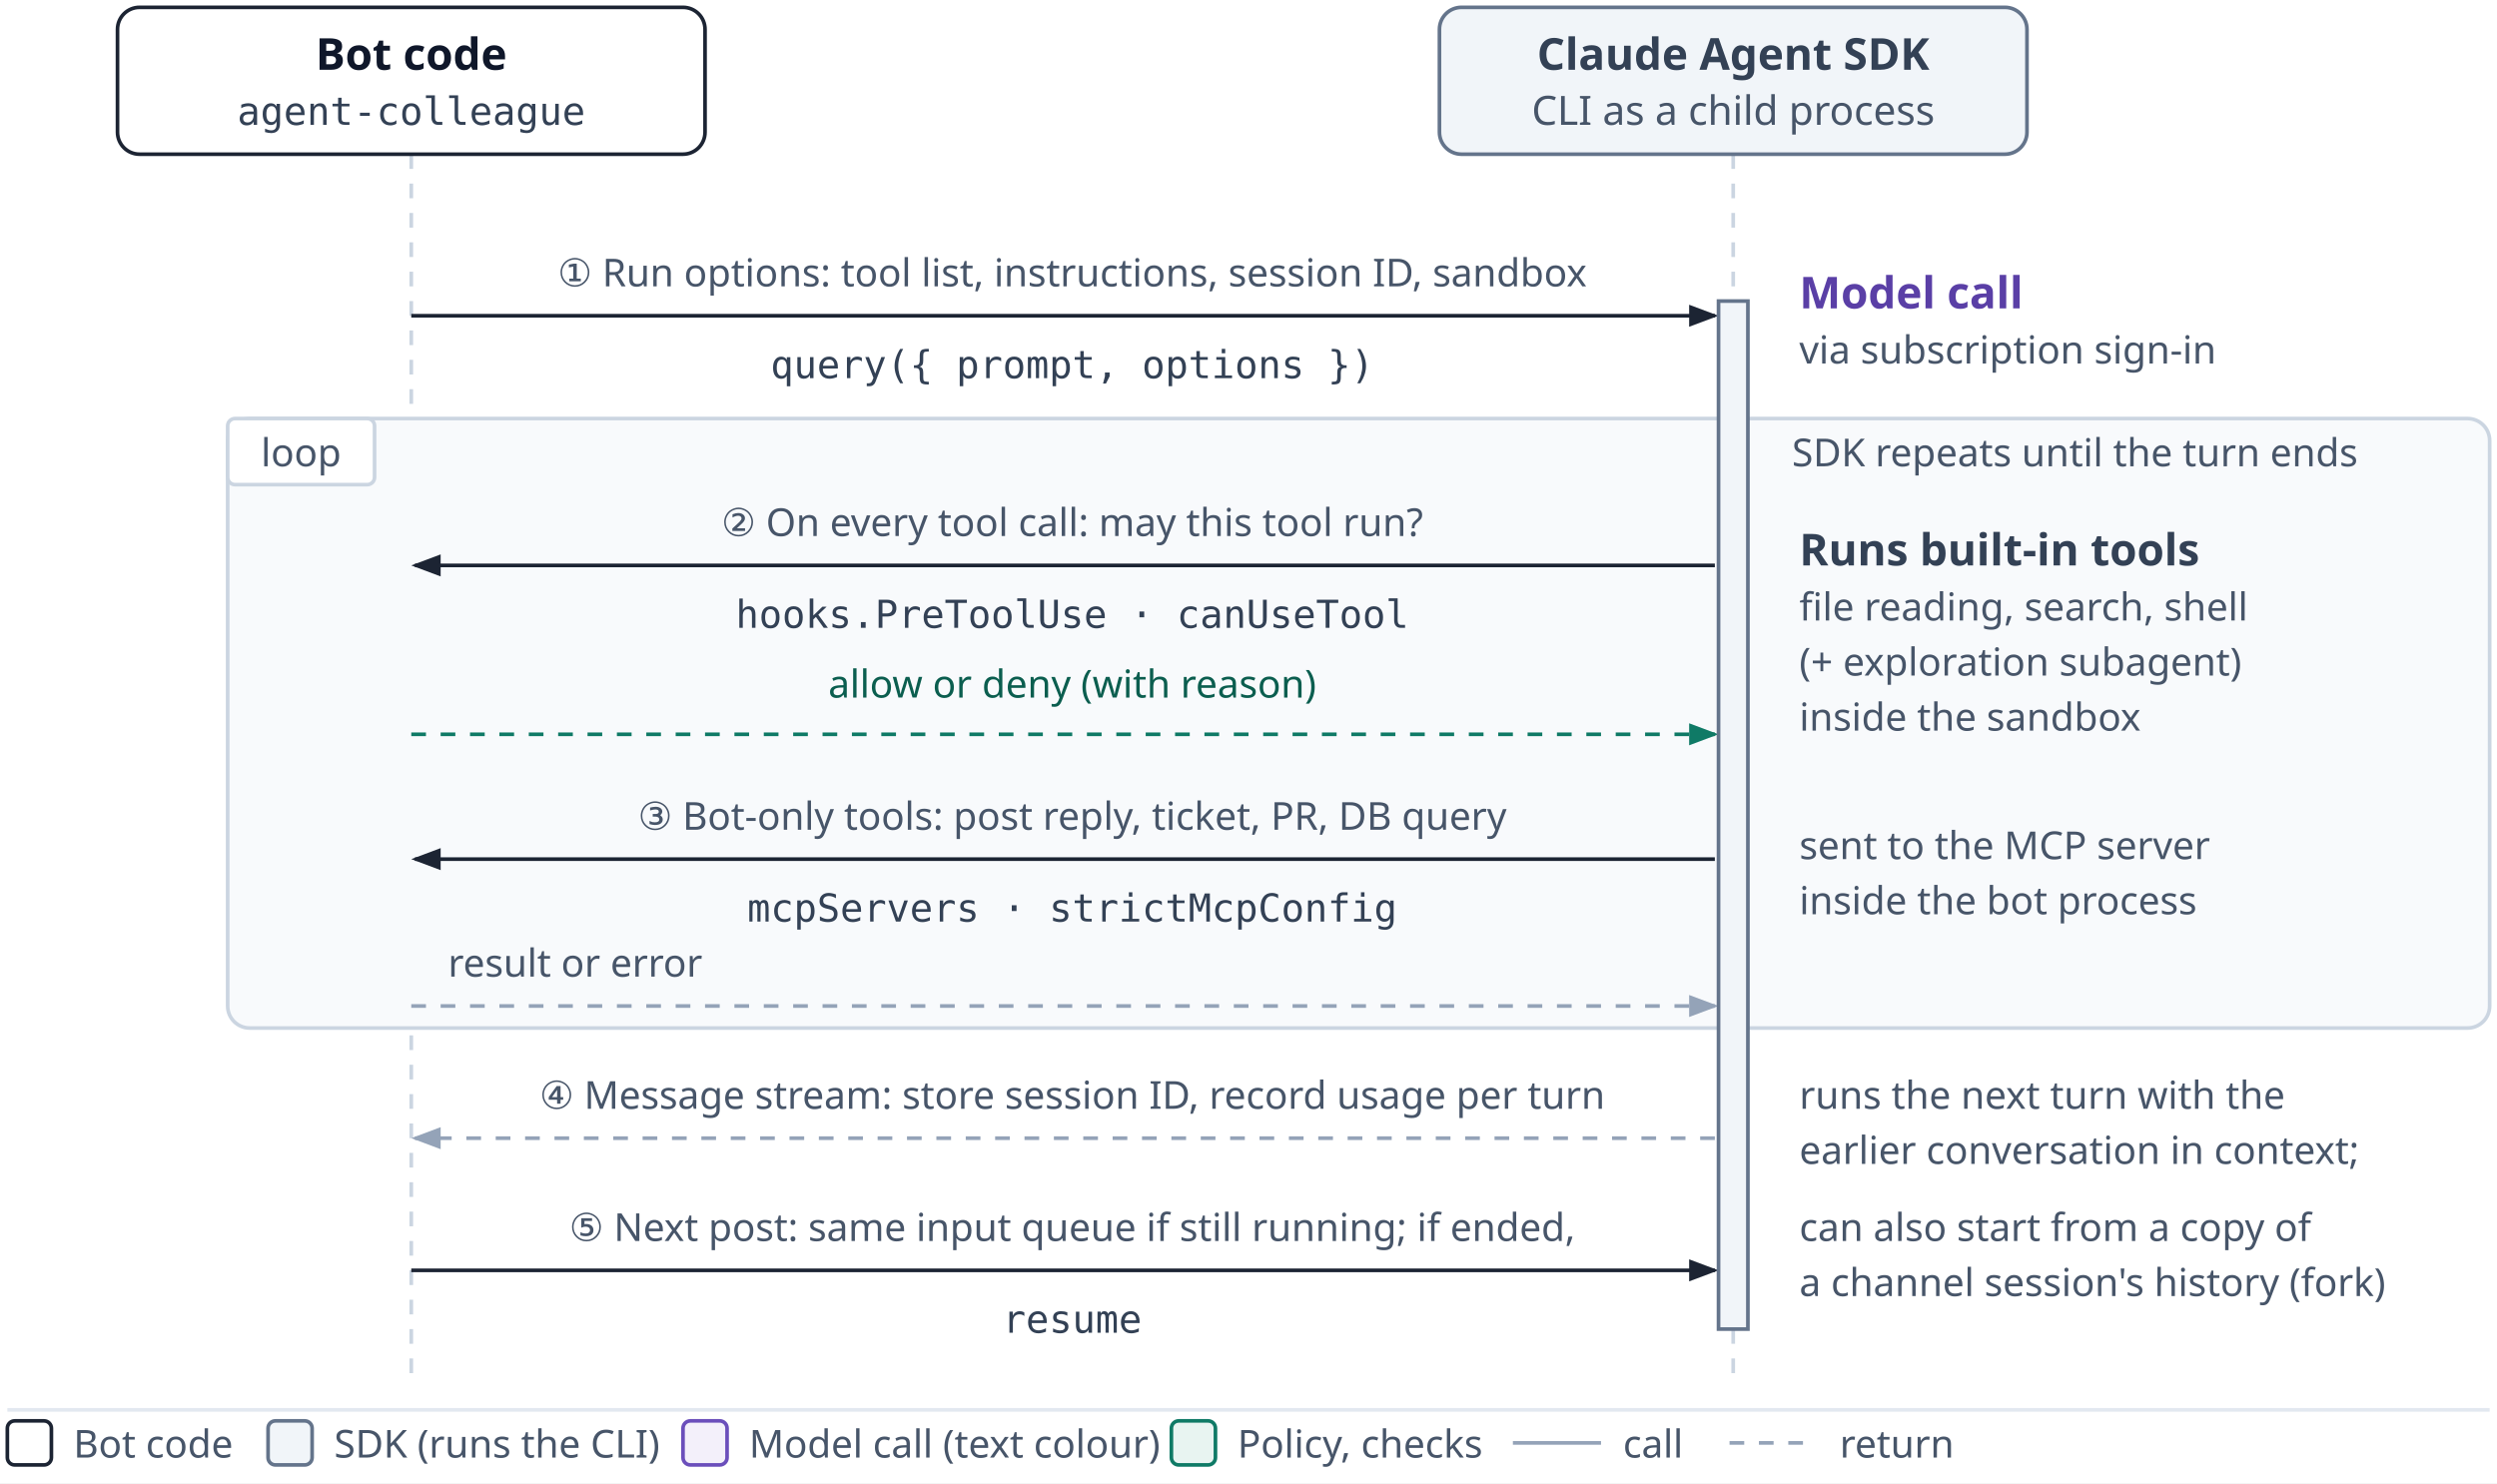
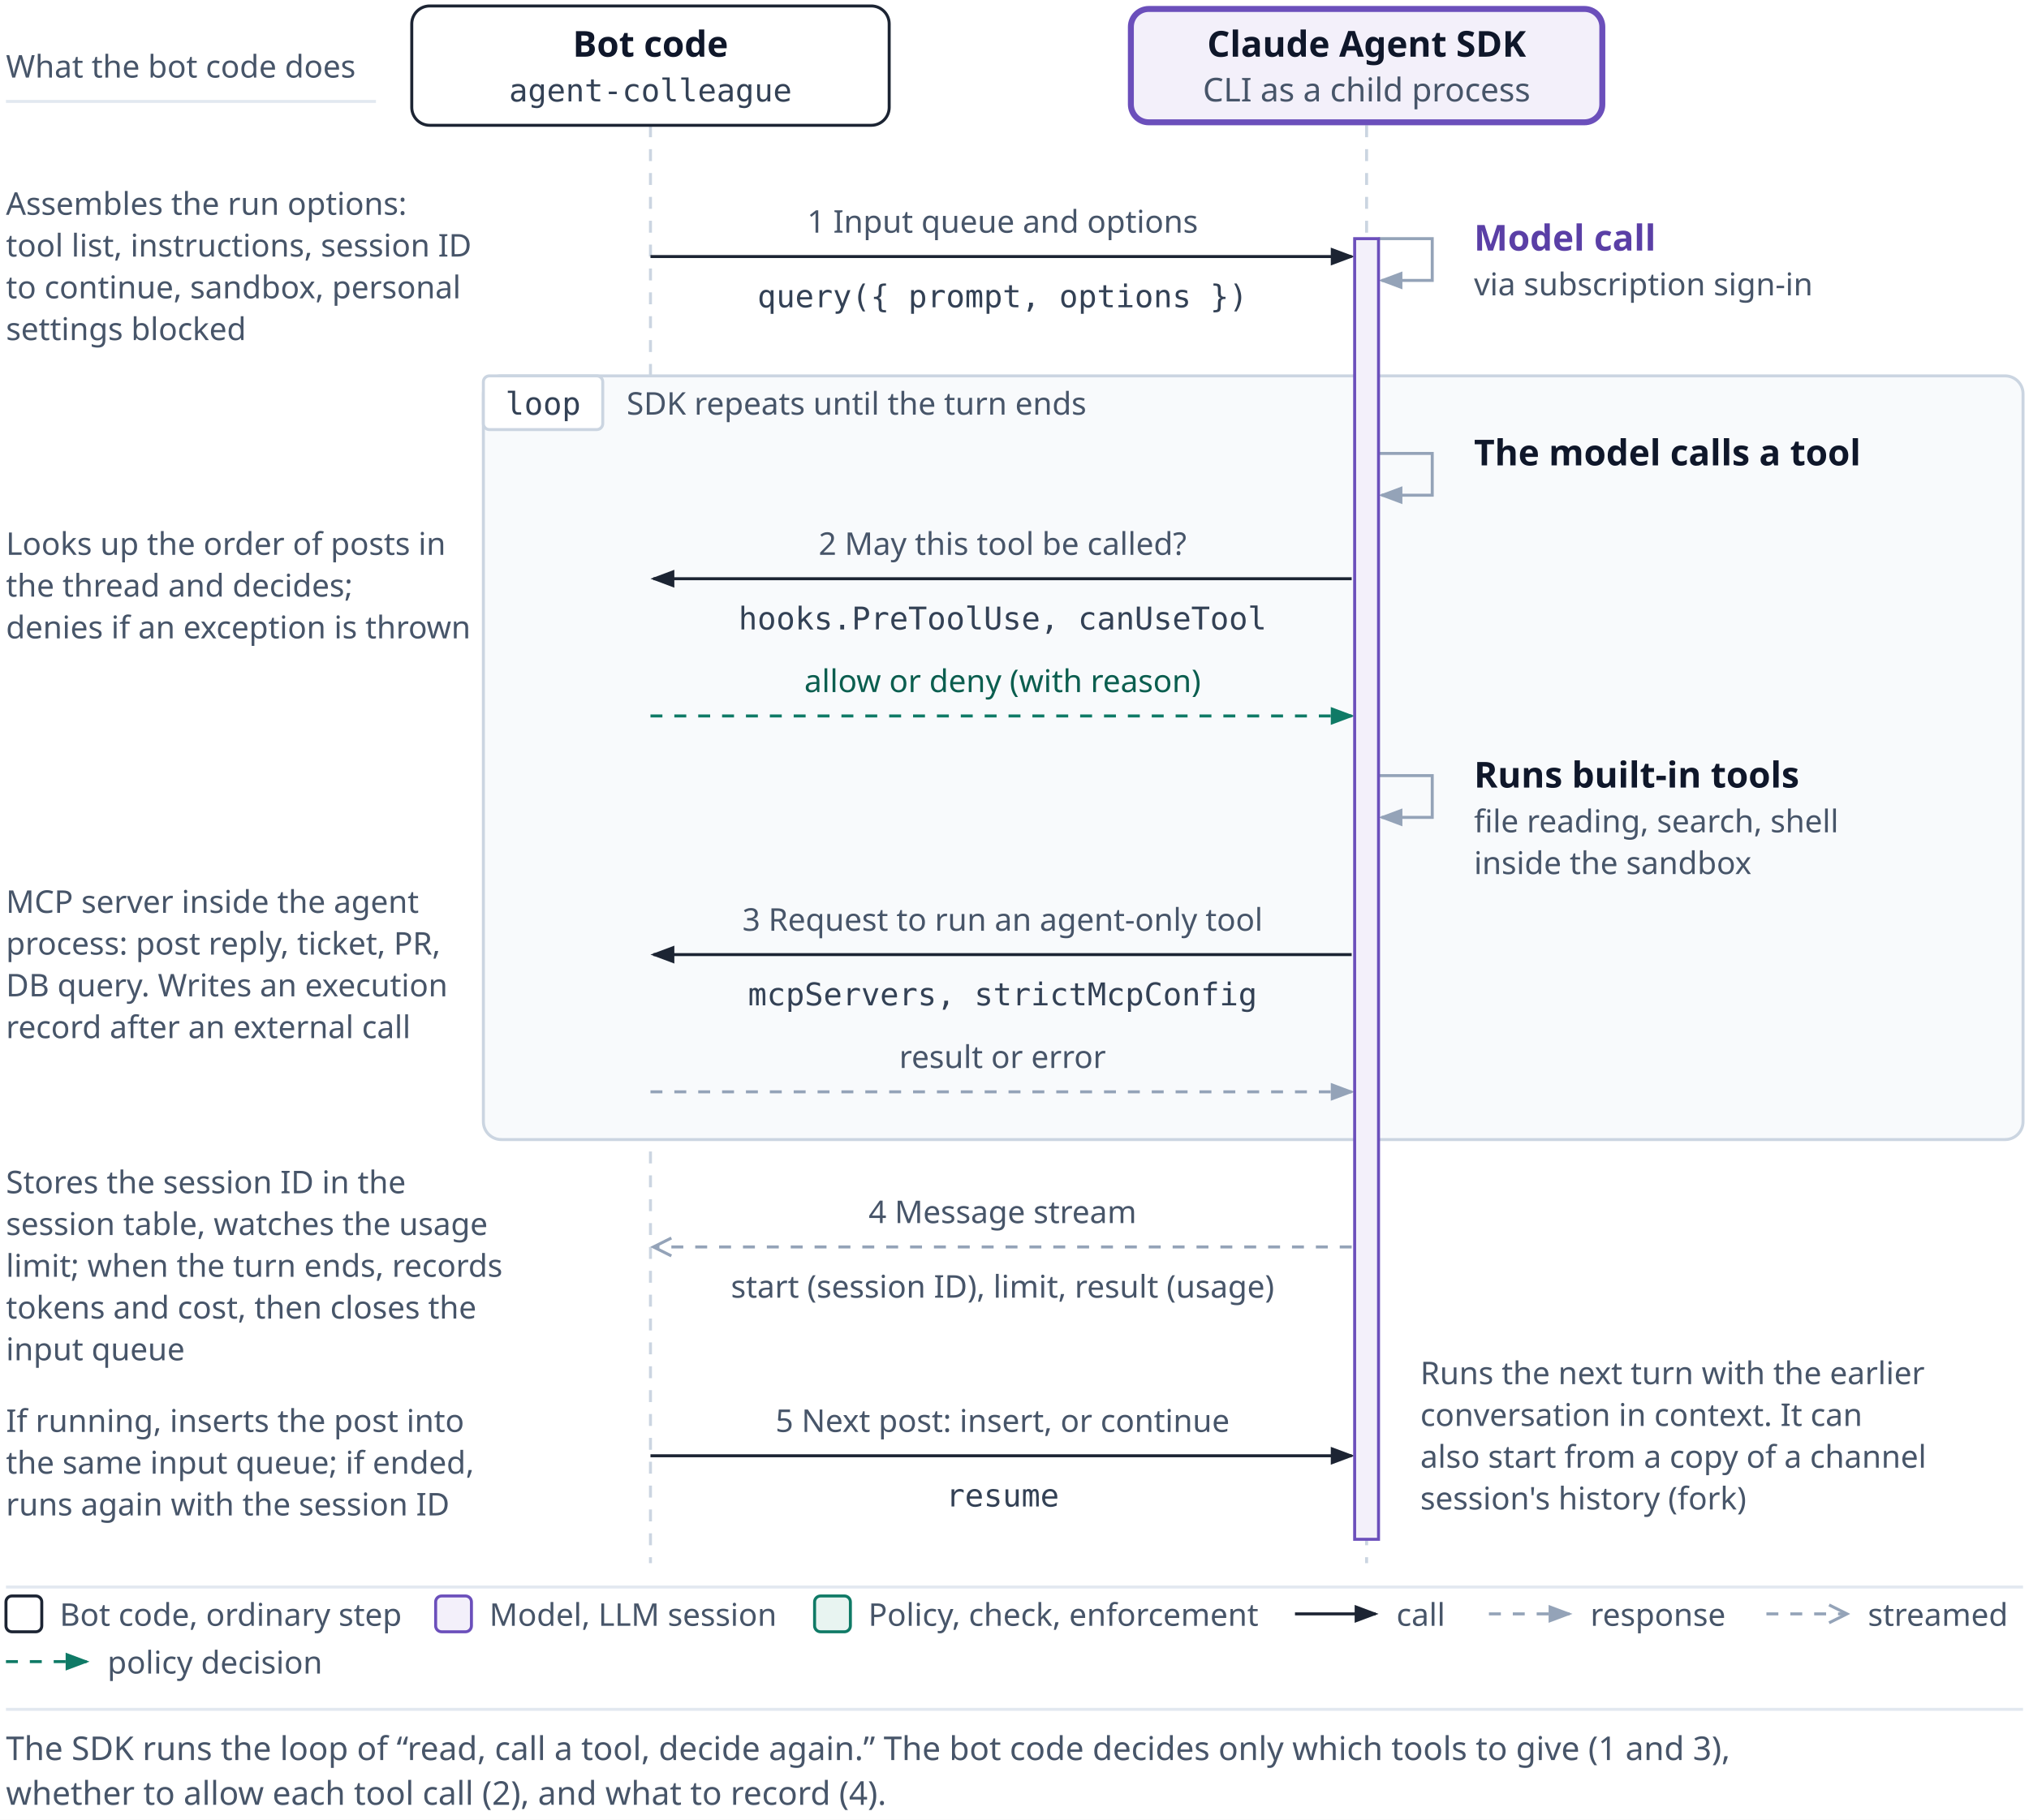
- <svg xmlns="http://www.w3.org/2000/svg" id="fig-ag-sdk" viewBox="-2 -2 680 404" width="1360" height="808" role="img" aria-labelledby="fig-ag-sdk-title fig-ag-sdk-desc">
+ <svg xmlns="http://www.w3.org/2000/svg" id="fig-ag-sdk" viewBox="-2 -2 680 610" width="1360" height="1220" role="img" aria-labelledby="fig-ag-sdk-title fig-ag-sdk-desc">
  <defs>
    <marker id="fig-ag-sdk-ah-bot" markerWidth="8" markerHeight="6" refX="7" refY="3" orient="auto">
      <polygon points="0 0, 8 3, 0 6" fill="#1c2433" />
    </marker>
    <marker id="fig-ag-sdk-ah-grey" markerWidth="8" markerHeight="6" refX="7" refY="3" orient="auto">
      <polygon points="0 0, 8 3, 0 6" fill="#94a3b8" />
    </marker>
    <marker id="fig-ag-sdk-ah-policy" markerWidth="8" markerHeight="6" refX="7" refY="3" orient="auto">
      <polygon points="0 0, 8 3, 0 6" fill="#0f7a66" />
    </marker>
  </defs>
  <style>#fig-ag-sdk text{font-family:'Pretendard','Noto Emoji GT',sans-serif}
#fig-ag-sdk .hd{font-size:12px;font-weight:700;fill:#0f172a}
#fig-ag-sdk .hs{font-size:11px;font-weight:500;fill:#64748b}
#fig-ag-sdk .nm{font-size:12px;font-weight:600;fill:#0f172a}
#fig-ag-sdk .sb{font-size:11px;font-weight:400;fill:#475569}
#fig-ag-sdk .ss{font-size:10.5px;font-weight:400;fill:#475569}
#fig-ag-sdk .mn{font-family:'SF Mono',ui-monospace,Menlo,monospace;font-size:10.5px;font-weight:400;fill:#334155}
#fig-ag-sdk .lb{font-size:10.5px;font-weight:500;fill:#475569}
#fig-ag-sdk .lg{font-size:10.5px;font-weight:500;fill:#475569}
#fig-ag-sdk .vl{font-size:11px;font-weight:600;fill:#334155}</style>
-   <rect x="-2" y="-2" width="680" height="404" fill="#ffffff" />
-   <line x1="110" y1="40" x2="110" y2="372" stroke="#cbd5e1" stroke-width="1" stroke-dasharray="4 4" />
-   <line x1="470" y1="40" x2="470" y2="372" stroke="#cbd5e1" stroke-width="1" stroke-dasharray="4 4" />
-   <rect x="60" y="112" width="616" height="166" rx="6" fill="#f8fafc" stroke="#cbd5e1" stroke-width="1" />
-   <rect x="60" y="112" width="40" height="18" rx="2" fill="#ffffff" stroke="#cbd5e1" stroke-width="1" />
-   <text class="lb" x="80" y="125" text-anchor="middle">loop</text>
-   <text class="ss" x="486" y="125">SDK repeats until the turn ends</text>
-   <path d="M110,84 L465,84" fill="none" stroke="#1c2433" stroke-width="1" marker-end="url(#fig-ag-sdk-ah-bot)" />
-   <rect x="162" y="65" width="256" height="14" fill="#ffffff" />
-   <text class="lb" x="290" y="76" text-anchor="middle">① Run options: tool list, instructions, session ID, sandbox</text>
-   <rect x="204" y="90" width="171" height="14" fill="#ffffff" />
-   <text class="mn" x="290" y="101" text-anchor="middle">query({ prompt, options })</text>
-   <path d="M465,152 L111,152" fill="none" stroke="#1c2433" stroke-width="1" marker-end="url(#fig-ag-sdk-ah-bot)" />
-   <rect x="200" y="133" width="179" height="14" fill="#f8fafc" />
-   <text class="lb" x="290" y="144" text-anchor="middle">② On every tool call: may this tool run?</text>
-   <rect x="195" y="158" width="190" height="14" fill="#f8fafc" />
-   <text class="mn" x="290" y="169" text-anchor="middle">hooks.PreToolUse · canUseTool</text>
-   <path d="M110,198 L465,198" fill="none" stroke="#0f7a66" stroke-width="1" stroke-dasharray="4 4" marker-end="url(#fig-ag-sdk-ah-policy)" />
-   <rect x="227" y="177" width="126" height="14" fill="#f8fafc" />
-   <text class="lb" x="290" y="188" text-anchor="middle" style="fill:#0b5e4f">allow or deny (with reason)</text>
-   <path d="M465,232 L111,232" fill="none" stroke="#1c2433" stroke-width="1" marker-end="url(#fig-ag-sdk-ah-bot)" />
-   <rect x="178" y="213" width="223" height="14" fill="#f8fafc" />
-   <text class="lb" x="290" y="224" text-anchor="middle">③ Bot-only tools: post reply, ticket, PR, DB query</text>
-   <rect x="198" y="238" width="183" height="14" fill="#f8fafc" />
-   <text class="mn" x="290" y="249" text-anchor="middle">mcpServers · strictMcpConfig</text>
-   <path d="M110,272 L465,272" fill="none" stroke="#94a3b8" stroke-width="1" stroke-dasharray="4 4" marker-end="url(#fig-ag-sdk-ah-grey)" />
-   <rect x="117" y="253" width="67" height="14" fill="#f8fafc" />
-   <text class="lb" x="120" y="264">result or error</text>
-   <path d="M465,308 L111,308" fill="none" stroke="#94a3b8" stroke-width="1" stroke-dasharray="4 4" marker-end="url(#fig-ag-sdk-ah-grey)" />
-   <rect x="159" y="289" width="262" height="14" fill="#ffffff" />
-   <text class="lb" x="290" y="300" text-anchor="middle">④ Message stream: store session ID, record usage per turn</text>
-   <path d="M110,344 L465,344" fill="none" stroke="#1c2433" stroke-width="1" marker-end="url(#fig-ag-sdk-ah-bot)" />
-   <rect x="164" y="325" width="251" height="14" fill="#ffffff" />
-   <text class="lb" x="290" y="336" text-anchor="middle">⑤ Next post: same input queue if still running; if ended,</text>
-   <rect x="268" y="350" width="44" height="14" fill="#ffffff" />
-   <text class="mn" x="290" y="361" text-anchor="middle">resume</text>
-   <line x1="0" y1="382" x2="676" y2="382" stroke="#e2e8f0" stroke-width="1" />
-   <rect x="30" y="0" width="160" height="40" rx="6" fill="#ffffff" stroke="#1c2433" stroke-width="1" />
-   <text class="nm" x="110" y="17" text-anchor="middle" style="fill:#0f172a">Bot code</text>
-   <text class="mn" x="110" y="32" text-anchor="middle">agent-colleague</text>
-   <rect x="390" y="0" width="160" height="40" rx="6" fill="#f1f5f9" stroke="#64748b" stroke-width="1" />
-   <text class="nm" x="470" y="17" text-anchor="middle" style="fill:#334155">Claude Agent SDK</text>
-   <text class="sb" x="470" y="32" text-anchor="middle">CLI as a child process</text>
-   <rect x="466" y="80" width="8" height="280" fill="#f1f5f9" stroke="#64748b" stroke-width="1" />
-   <text class="nm" x="488" y="82" style="fill:#5a3fa6">Model call</text>
-   <text class="ss" x="488" y="97">via subscription sign-in</text>
-   <text class="nm" x="488" y="152" style="fill:#334155">Runs built-in tools</text>
-   <text class="ss" x="488" y="167">file reading, search, shell</text>
-   <text class="ss" x="488" y="182">(+ exploration subagent)</text>
-   <text class="ss" x="488" y="197">inside the sandbox</text>
-   <text class="ss" x="488" y="232">sent to the MCP server</text>
-   <text class="ss" x="488" y="247">inside the bot process</text>
-   <text class="ss" x="488" y="300">runs the next turn with the</text>
-   <text class="ss" x="488" y="315">earlier conversation in context;</text>
-   <text class="ss" x="488" y="336">can also start from a copy of</text>
-   <text class="ss" x="488" y="351">a channel session's history (fork)</text>
-   <rect x="0" y="385" width="12" height="12" rx="2" fill="#ffffff" stroke="#1c2433" stroke-width="1" />
-   <text class="lg" x="18" y="395">Bot code</text>
-   <rect x="71" y="385" width="12" height="12" rx="2" fill="#f1f5f9" stroke="#64748b" stroke-width="1" />
-   <text class="lg" x="89" y="395">SDK (runs the CLI)</text>
-   <rect x="184" y="385" width="12" height="12" rx="2" fill="#f3f0fa" stroke="#6b4fbb" stroke-width="1" />
-   <text class="lg" x="202" y="395">Model call (text colour)</text>
-   <rect x="317" y="385" width="12" height="12" rx="2" fill="#e8f4f1" stroke="#0f7a66" stroke-width="1" />
-   <text class="lg" x="335" y="395">Policy, checks</text>
-   <line x1="410" y1="391" x2="434" y2="391" stroke="#94a3b8" stroke-width="1" />
-   <text class="lg" x="440" y="395">call</text>
-   <line x1="469" y1="391" x2="493" y2="391" stroke="#94a3b8" stroke-width="1" stroke-dasharray="4 4" />
-   <text class="lg" x="499" y="395">return</text>
+   <rect x="-2" y="-2" width="680" height="610" fill="#ffffff" />
+   <defs>
+     <marker id="fig-ag-sdk-ah-open" markerWidth="8" markerHeight="8" refX="7" refY="4" orient="auto">
+       <path d="M1,1 L7,4 L1,7" fill="none" stroke="#94a3b8" stroke-width="1" />
+     </marker>
+     <marker id="fig-ag-sdk-ah-model" markerWidth="8" markerHeight="6" refX="7" refY="3" orient="auto">
+       <polygon points="0 0, 8 3, 0 6" fill="#6b4fbb" />
+     </marker>
+   </defs>
+   <line x1="216" y1="40" x2="216" y2="522" stroke="#cbd5e1" stroke-width="1" stroke-dasharray="4 4" />
+   <line x1="456" y1="40" x2="456" y2="522" stroke="#cbd5e1" stroke-width="1" stroke-dasharray="4 4" />
+   <rect x="160" y="124" width="516" height="256" rx="6" fill="#f8fafc" stroke="#cbd5e1" stroke-width="1" />
+   <rect x="160" y="124" width="40" height="18" rx="2" fill="#ffffff" stroke="#cbd5e1" stroke-width="1" />
+   <text class="mn" x="180" y="137" text-anchor="middle">loop</text>
+   <text class="ss" x="208" y="137">SDK repeats until the turn ends</text>
+   <text class="lb" x="0" y="24">What the bot code does</text>
+   <line x1="0" y1="32" x2="124" y2="32" stroke="#e2e8f0" stroke-width="1" />
+   <text class="ss" x="0" y="70">Assembles the run options:</text>
+   <text class="ss" x="0" y="84">tool list, instructions, session ID</text>
+   <text class="ss" x="0" y="98">to continue, sandbox, personal</text>
+   <text class="ss" x="0" y="112">settings blocked</text>
+   <path d="M216,84 L451,84" fill="none" stroke="#1c2433" stroke-width="1" marker-end="url(#fig-ag-sdk-ah-bot)" />
+   <rect x="270" y="65" width="129" height="14" fill="#ffffff" />
+   <text class="lb" x="334" y="76" text-anchor="middle">1  Input queue and options</text>
+   <rect x="248" y="90" width="171" height="14" fill="#ffffff" />
+   <text class="mn" x="334" y="101" text-anchor="middle">query({ prompt, options })</text>
+   <path d="M460,78 L478,78 L478,92 L461,92" fill="none" stroke="#94a3b8" stroke-width="1" marker-end="url(#fig-ag-sdk-ah-grey)" />
+   <text class="nm" x="492" y="82" style="fill:#5a3fa6">Model call</text>
+   <text class="ss" x="492" y="97">via subscription sign-in</text>
+   <path d="M460,150 L478,150 L478,164 L461,164" fill="none" stroke="#94a3b8" stroke-width="1" marker-end="url(#fig-ag-sdk-ah-grey)" />
+   <text class="nm" x="492" y="154">The model calls a tool</text>
+   <text class="ss" x="0" y="184">Looks up the order of posts in</text>
+   <text class="ss" x="0" y="198">the thread and decides;</text>
+   <text class="ss" x="0" y="212">denies if an exception is thrown</text>
+   <path d="M451,192 L217,192" fill="none" stroke="#1c2433" stroke-width="1" marker-end="url(#fig-ag-sdk-ah-bot)" />
+   <rect x="270" y="173" width="127" height="14" fill="#f8fafc" />
+   <text class="lb" x="334" y="184" text-anchor="middle">2  May this tool be called?</text>
+   <rect x="242" y="198" width="183" height="14" fill="#f8fafc" />
+   <text class="mn" x="334" y="209" text-anchor="middle">hooks.PreToolUse, canUseTool</text>
+   <path d="M216,238 L451,238" fill="none" stroke="#0f7a66" stroke-width="1" stroke-dasharray="4 4" marker-end="url(#fig-ag-sdk-ah-policy)" />
+   <rect x="266" y="219" width="136" height="14" fill="#f8fafc" />
+   <text class="lb" x="334" y="230" text-anchor="middle" style="fill:#0b5e4f">allow or deny (with reason)</text>
+   <path d="M460,258 L478,258 L478,272 L461,272" fill="none" stroke="#94a3b8" stroke-width="1" marker-end="url(#fig-ag-sdk-ah-grey)" />
+   <text class="nm" x="492" y="262">Runs built-in tools</text>
+   <text class="ss" x="492" y="277">file reading, search, shell</text>
+   <text class="ss" x="492" y="291">inside the sandbox</text>
+   <text class="ss" x="0" y="304">MCP server inside the agent</text>
+   <text class="ss" x="0" y="318">process: post reply, ticket, PR,</text>
+   <text class="ss" x="0" y="332">DB query. Writes an execution</text>
+   <text class="ss" x="0" y="346">record after an external call</text>
+   <path d="M451,318 L217,318" fill="none" stroke="#1c2433" stroke-width="1" marker-end="url(#fig-ag-sdk-ah-bot)" />
+   <rect x="246" y="299" width="175" height="14" fill="#f8fafc" />
+   <text class="lb" x="334" y="310" text-anchor="middle">3  Request to run an agent-only tool</text>
+   <rect x="246" y="324" width="177" height="14" fill="#f8fafc" />
+   <text class="mn" x="334" y="335" text-anchor="middle">mcpServers, strictMcpConfig</text>
+   <path d="M216,364 L451,364" fill="none" stroke="#94a3b8" stroke-width="1" stroke-dasharray="4 4" marker-end="url(#fig-ag-sdk-ah-grey)" />
+   <rect x="298" y="345" width="72" height="14" fill="#f8fafc" />
+   <text class="lb" x="334" y="356" text-anchor="middle">result or error</text>
+   <text class="ss" x="0" y="398">Stores the session ID in the</text>
+   <text class="ss" x="0" y="412">session table, watches the usage</text>
+   <text class="ss" x="0" y="426">limit; when the turn ends, records</text>
+   <text class="ss" x="0" y="440">tokens and cost, then closes the</text>
+   <text class="ss" x="0" y="454">input queue</text>
+   <path d="M451,416 L217,416" fill="none" stroke="#94a3b8" stroke-width="1" stroke-dasharray="4 4" marker-end="url(#fig-ag-sdk-ah-open)" />
+   <rect x="286" y="397" width="95" height="14" fill="#ffffff" />
+   <text class="lb" x="334" y="408" text-anchor="middle">4  Message stream</text>
+   <rect x="242" y="422" width="184" height="14" fill="#ffffff" />
+   <text class="lb" x="334" y="433" text-anchor="middle">start (session ID), limit, result (usage)</text>
+   <text class="ss" x="0" y="478">If running, inserts the post into</text>
+   <text class="ss" x="0" y="492">the same input queue; if ended,</text>
+   <text class="ss" x="0" y="506">runs again with the session ID</text>
+   <path d="M216,486 L451,486" fill="none" stroke="#1c2433" stroke-width="1" marker-end="url(#fig-ag-sdk-ah-bot)" />
+   <rect x="257" y="467" width="154" height="14" fill="#ffffff" />
+   <text class="lb" x="334" y="478" text-anchor="middle">5  Next post: insert, or continue</text>
+   <rect x="312" y="492" width="44" height="14" fill="#ffffff" />
+   <text class="mn" x="334" y="503" text-anchor="middle">resume</text>
+   <text class="ss" x="474" y="462">Runs the next turn with the earlier</text>
+   <text class="ss" x="474" y="476">conversation in context. It can</text>
+   <text class="ss" x="474" y="490">also start from a copy of a channel</text>
+   <text class="ss" x="474" y="504">session's history (fork)</text>
+   <rect x="136" y="0" width="160" height="40" rx="6" fill="#ffffff" stroke="#1c2433" stroke-width="1" />
+   <text class="nm" x="216" y="17" text-anchor="middle" style="fill:#0f172a">Bot code</text>
+   <text class="mn" x="216" y="32" text-anchor="middle">agent-colleague</text>
+   <rect x="377" y="1" width="158" height="38" rx="6" fill="#f3f0fa" stroke="#6b4fbb" stroke-width="2" />
+   <text class="nm" x="456" y="17" text-anchor="middle" style="fill:#0f172a">Claude Agent SDK</text>
+   <text class="sb" x="456" y="32" text-anchor="middle">CLI as a child process</text>
+   <rect x="452" y="78" width="8" height="436" fill="#f3f0fa" stroke="#6b4fbb" stroke-width="1" />
+   <line x1="0" y1="530" x2="676" y2="530" stroke="#e2e8f0" stroke-width="1" />
+   <rect x="0" y="533" width="12" height="12" rx="2" fill="#ffffff" stroke="#1c2433" stroke-width="1" />
+   <text class="lg" x="18" y="543">Bot code, ordinary step</text>
+   <rect x="144" y="533" width="12" height="12" rx="2" fill="#f3f0fa" stroke="#6b4fbb" stroke-width="1" />
+   <text class="lg" x="162" y="543">Model, LLM session</text>
+   <rect x="271" y="533" width="12" height="12" rx="2" fill="#e8f4f1" stroke="#0f7a66" stroke-width="1" />
+   <text class="lg" x="289" y="543">Policy, check, enforcement</text>
+   <path d="M432,539 L459,539" fill="none" stroke="#1c2433" stroke-width="1" marker-end="url(#fig-ag-sdk-ah-bot)" />
+   <text class="lg" x="466" y="543">call</text>
+   <path d="M497,539 L524,539" fill="none" stroke="#94a3b8" stroke-width="1" stroke-dasharray="4 4" marker-end="url(#fig-ag-sdk-ah-grey)" />
+   <text class="lg" x="531" y="543">response</text>
+   <path d="M590,539 L617,539" fill="none" stroke="#94a3b8" stroke-width="1" stroke-dasharray="4 4" marker-end="url(#fig-ag-sdk-ah-open)" />
+   <text class="lg" x="624" y="543">streamed</text>
+   <path d="M0,555 L27,555" fill="none" stroke="#0f7a66" stroke-width="1" stroke-dasharray="4 4" marker-end="url(#fig-ag-sdk-ah-policy)" />
+   <text class="lg" x="34" y="559">policy decision</text>
+   <line x1="0" y1="571" x2="676" y2="571" stroke="#e2e8f0" stroke-width="1" />
+   <text class="sb" x="0" y="588">The SDK runs the loop of “read, call a tool, decide again.” The bot code decides only which tools to give (1 and 3),</text>
+   <text class="sb" x="0" y="603">whether to allow each tool call (2), and what to record (4).</text>
</svg>
